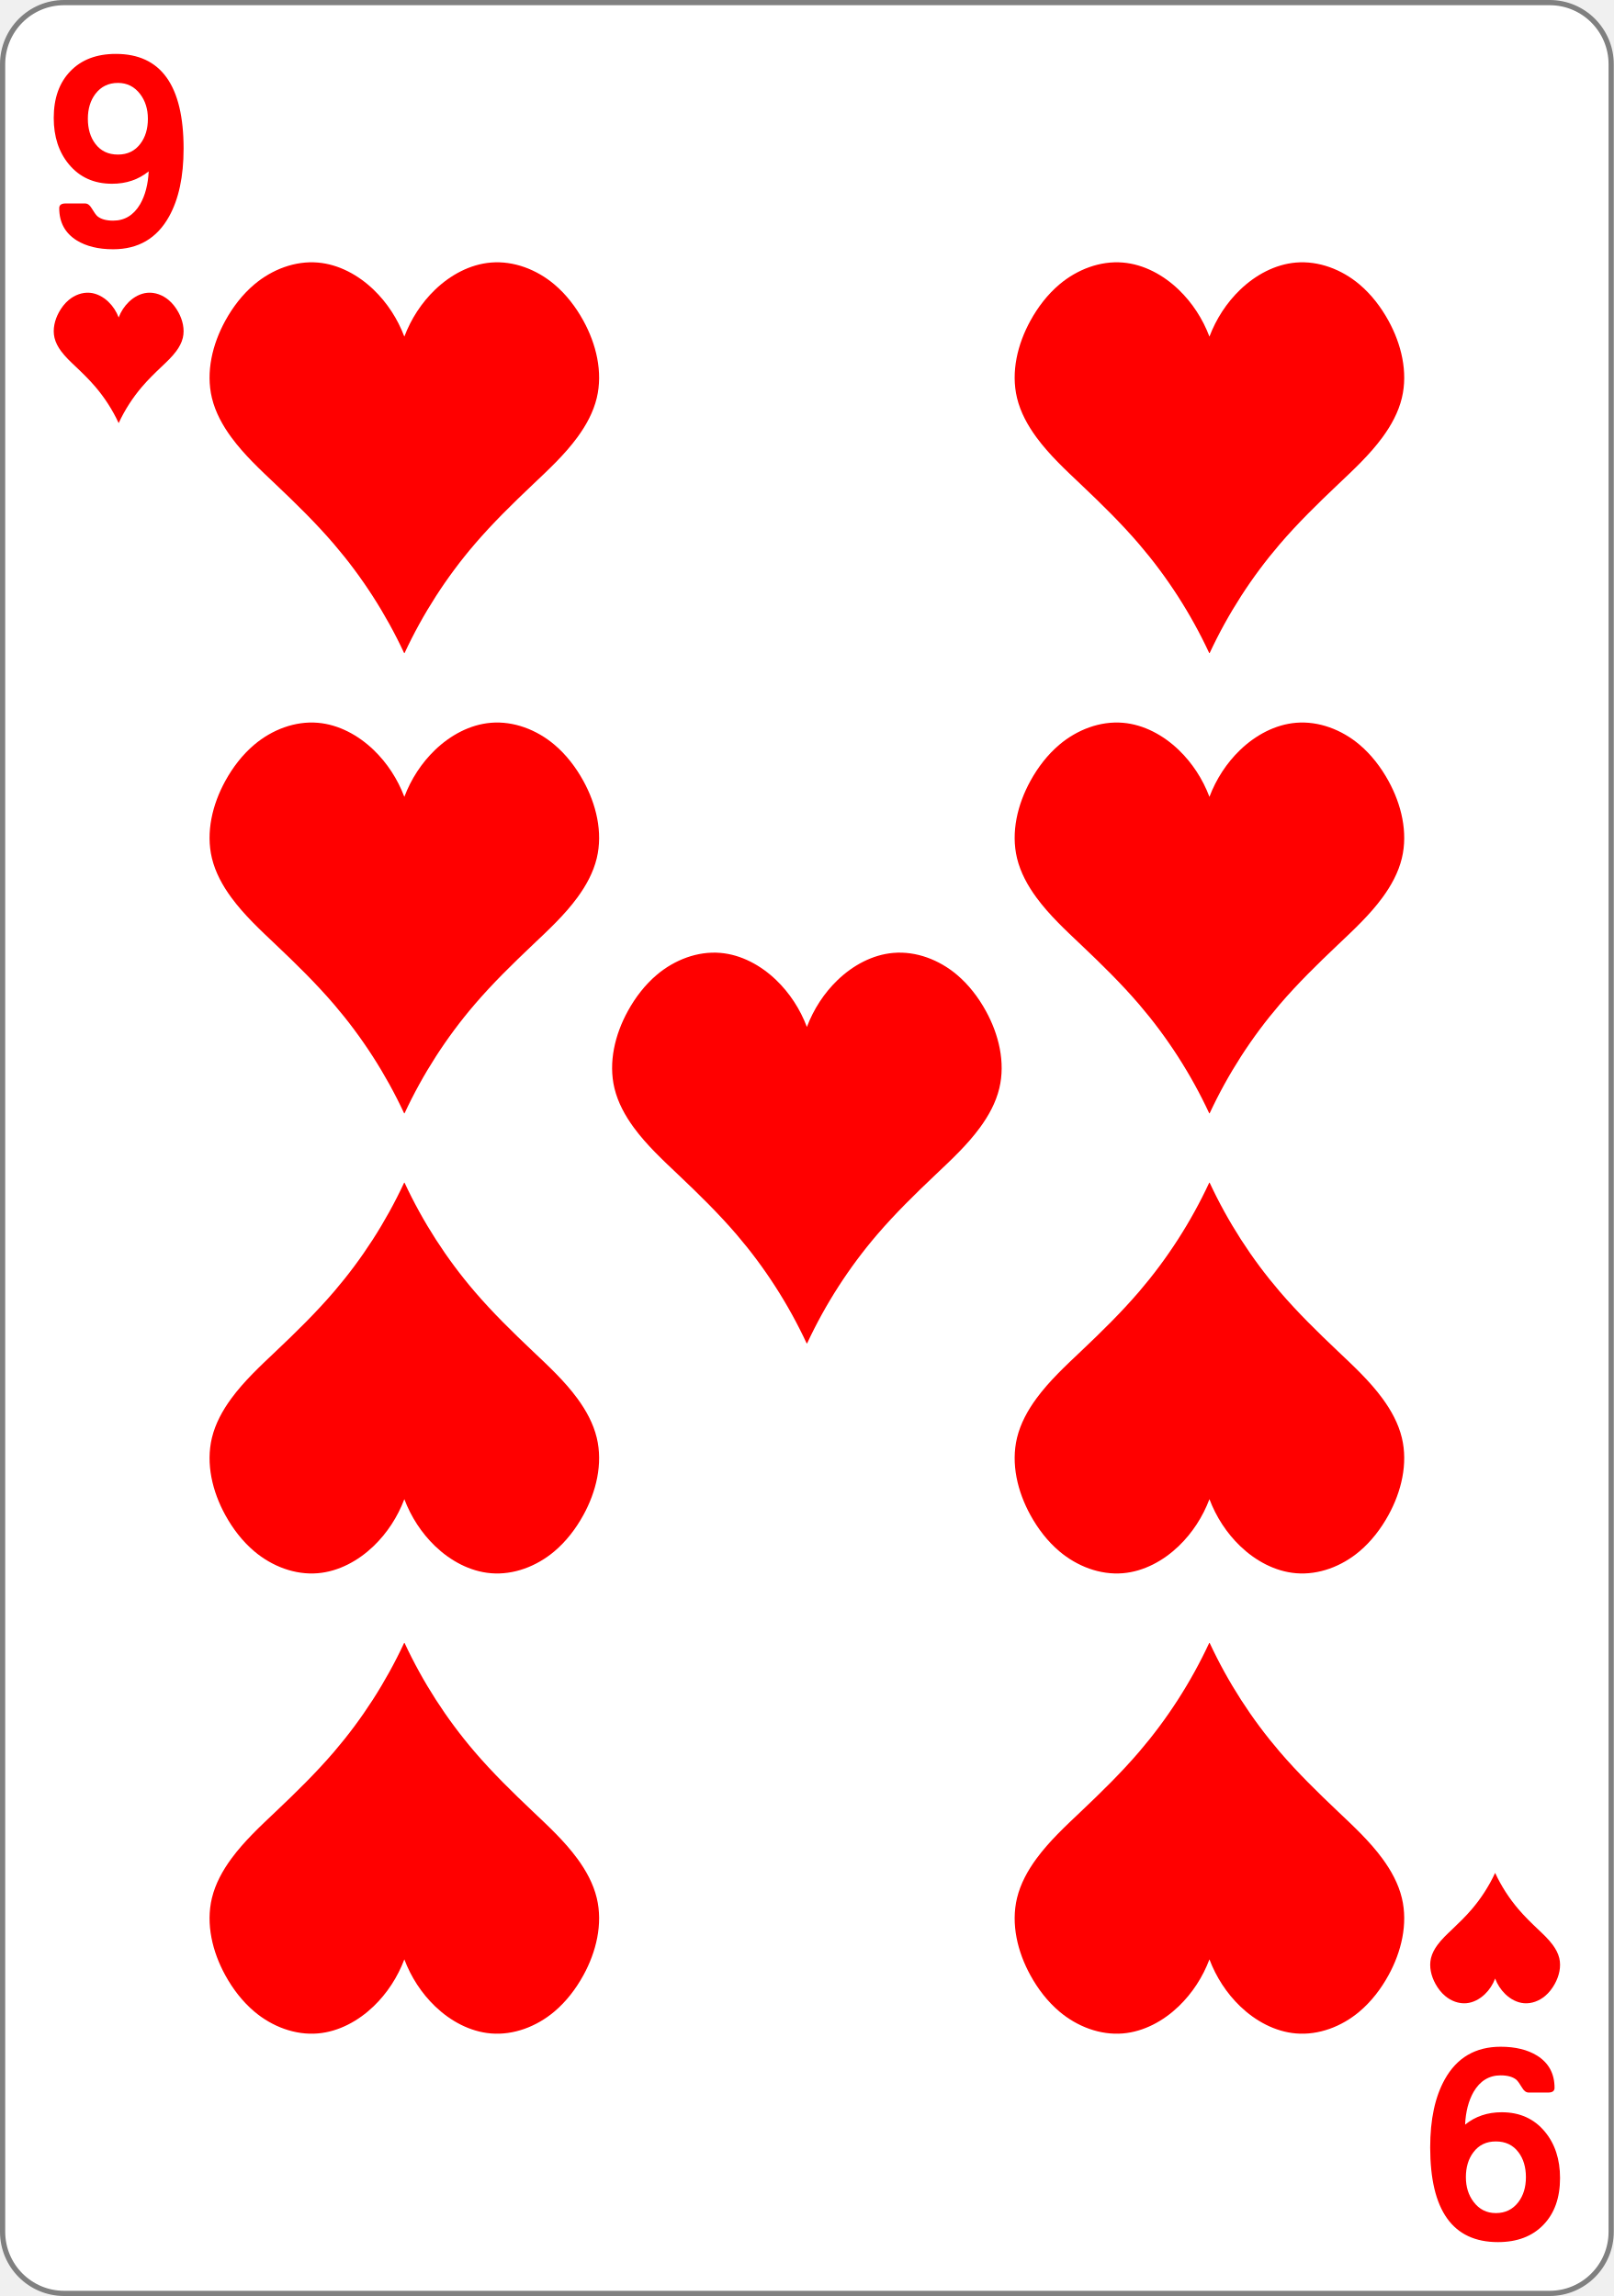
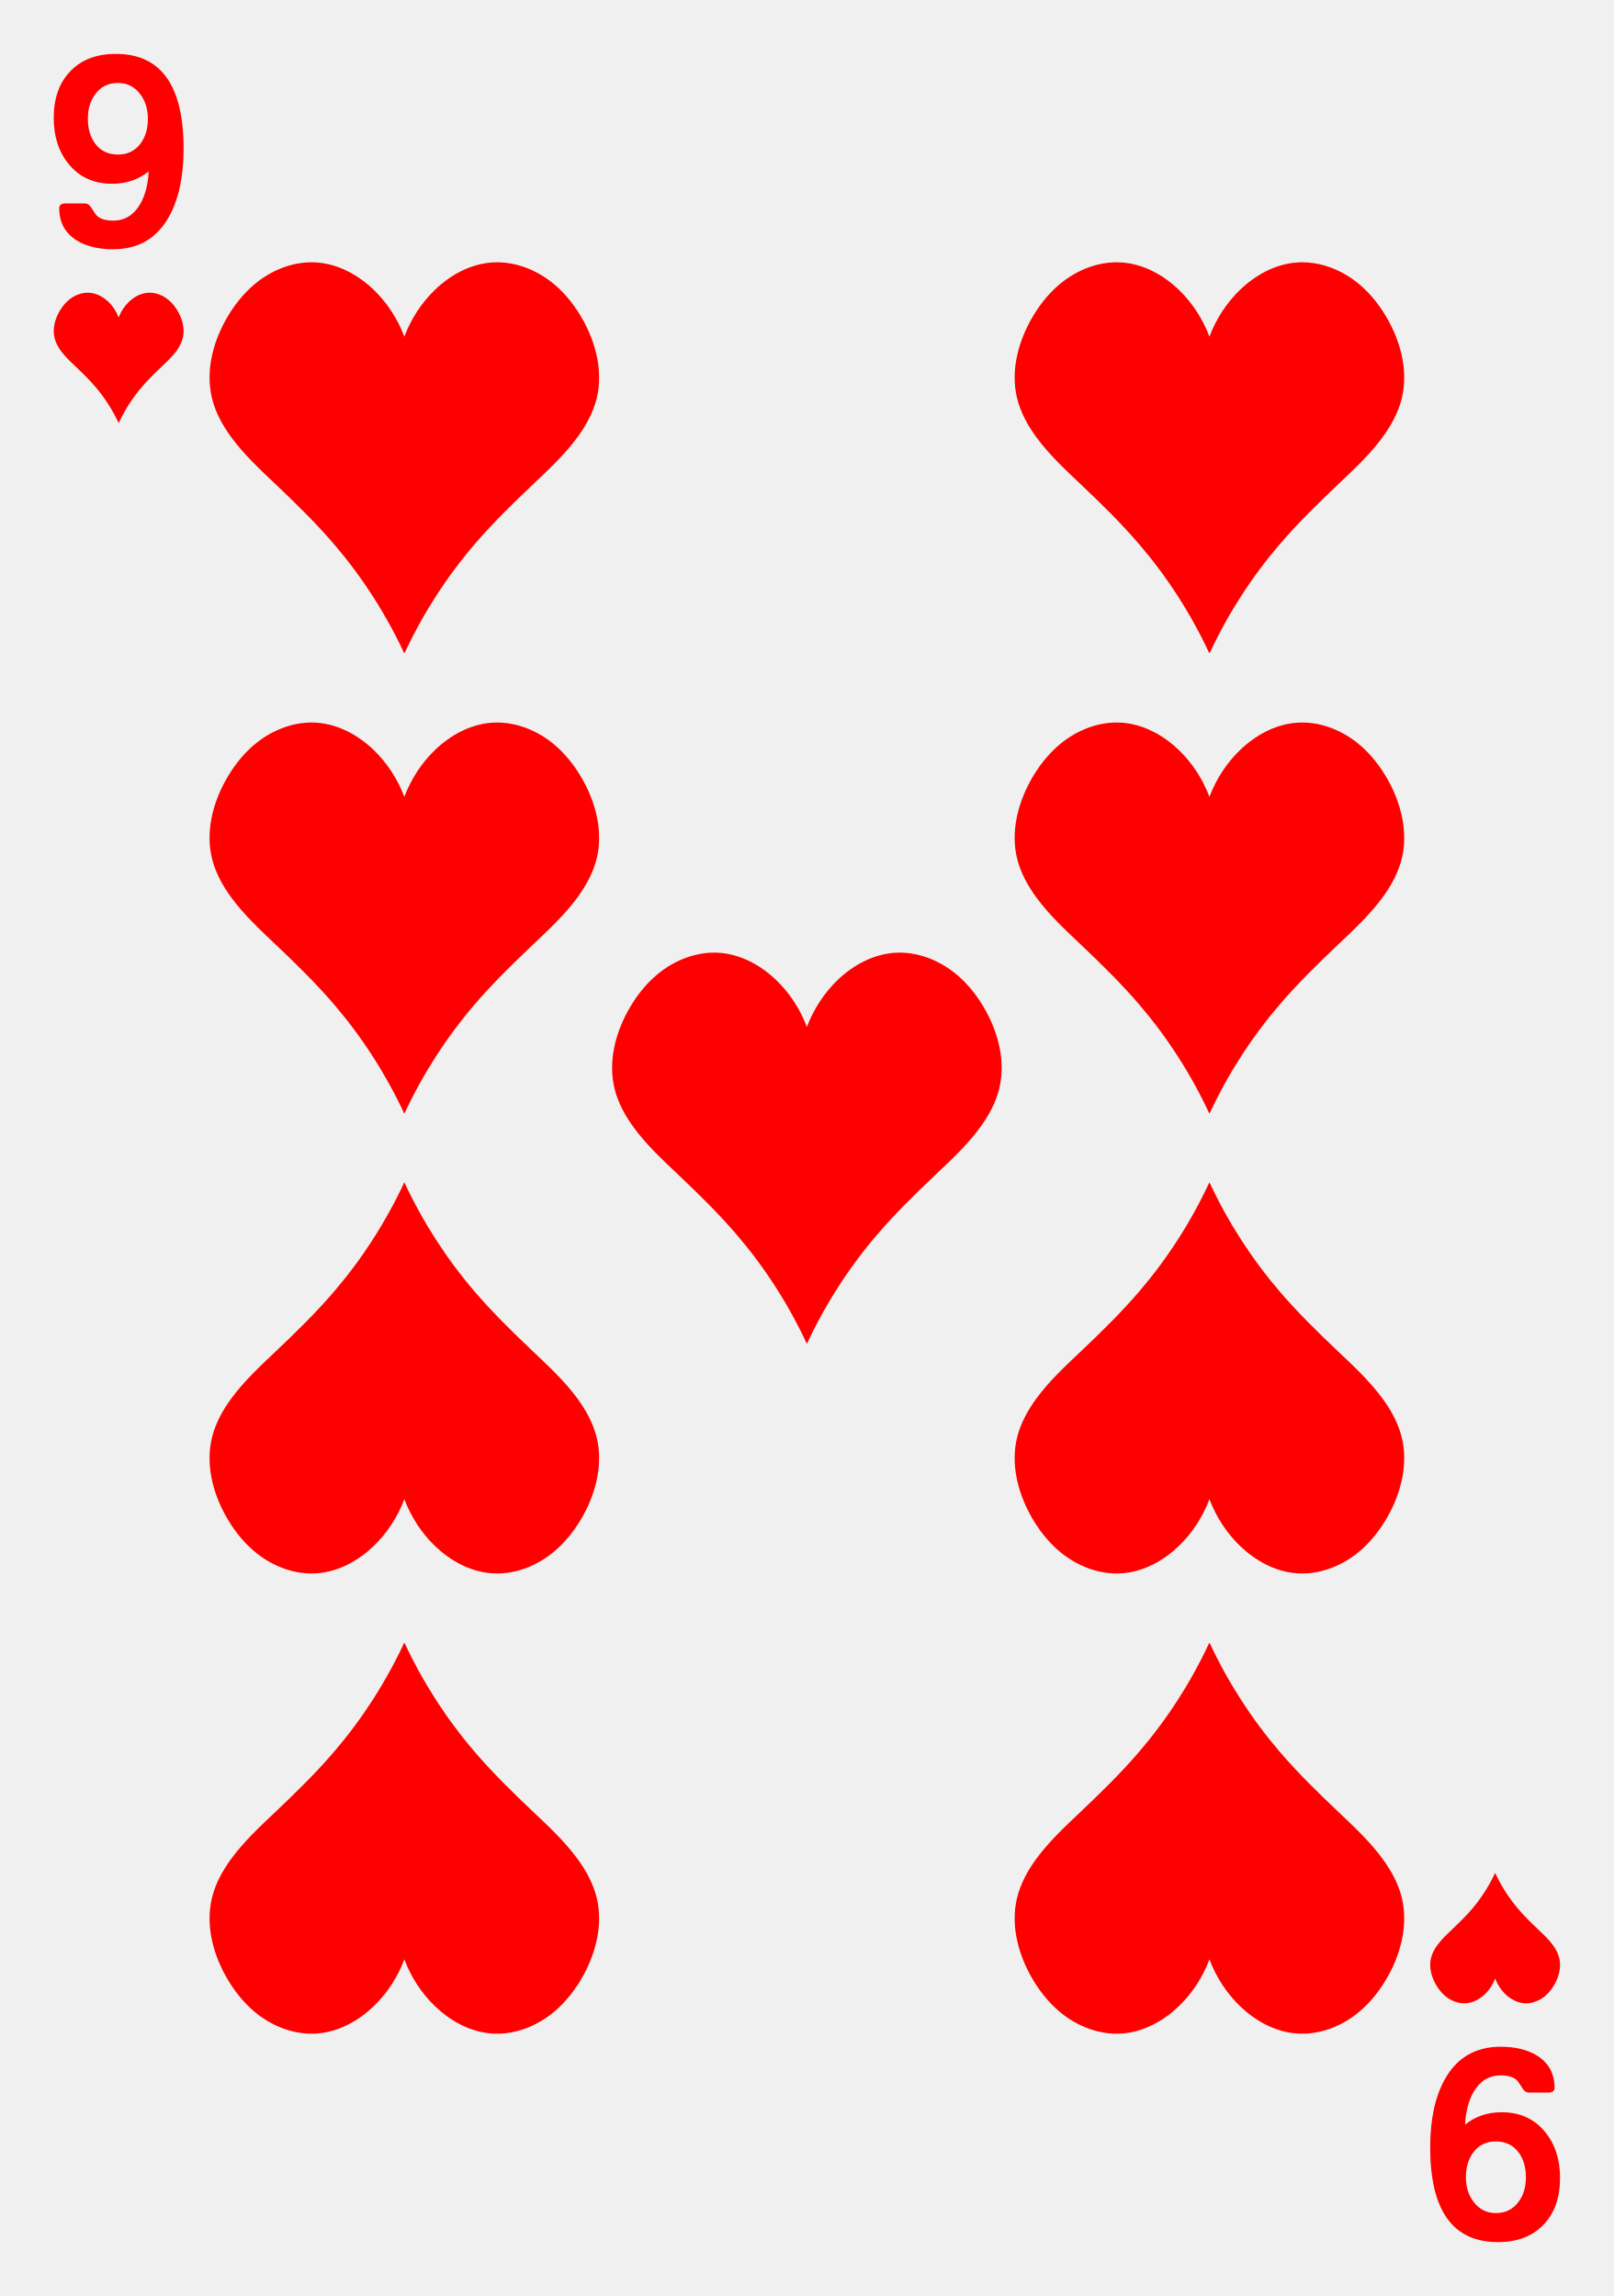
<svg xmlns="http://www.w3.org/2000/svg" width="234" height="333" id="svg2" version="1.1">
  <defs id="defs4" />
  <g id="layer1" transform="translate(0,-719.3622)">
    <g id="g920">
-       <rect rx="8.919" ry="8.946" y="719.74" x="0.378" height="332.244" width="233.244" id="rect4266" style="fill:#ffffff;fill-opacity:1;stroke:#808080;stroke-width:0.756;stroke-linecap:butt;stroke-linejoin:miter;stroke-miterlimit:4;stroke-dasharray:none;stroke-opacity:1" />
      <g transform="matrix(0.07348588,0,0,0.07370838,-248.0173,933.6006)" id="g4233" style="fill:none;stroke:#000000;stroke-width:3.181;stroke-opacity:1" />
      <g clip-path="none" style="fill:none;stroke:#000000;stroke-width:3.181;stroke-opacity:1" id="g4211" transform="matrix(0.07348588,0,0,0.07370838,-248.0173,933.6006)" />
      <g transform="matrix(0.07348588,0,0,0.07370838,-248.0173,933.6006)" id="g4227" style="fill:none;stroke:#000000;stroke-width:3.181;stroke-opacity:1" />
      <path id="path3940-9" d="m 58.597,814.076 c -2.653,-5.696 -6.078,-11.018 -10.147,-15.769 -2.624,-3.064 -5.509,-5.885 -8.431,-8.655 -2.283,-2.164 -4.606,-4.316 -6.474,-6.859 -1.262,-1.718 -2.315,-3.63 -2.817,-5.713 -0.909,-3.774 0.08,-7.82 1.945,-11.21 1.092,-1.985 2.49,-3.811 4.211,-5.263 2.557,-2.157 5.894,-3.446 9.203,-3.165 3.035,0.258 5.872,1.808 8.087,3.936 1.96,1.884 3.486,4.232 4.456,6.805 0.97,-2.573 2.496,-4.921 4.456,-6.805 2.214,-2.128 5.052,-3.678 8.087,-3.936 3.309,-0.281 6.646,1.008 9.203,3.165 1.721,1.452 3.119,3.277 4.211,5.263 1.865,3.39 2.853,7.436 1.945,11.21 -0.502,2.084 -1.555,3.995 -2.817,5.713 -1.868,2.543 -4.191,4.695 -6.474,6.859 -2.922,2.77 -5.807,5.591 -8.431,8.655 -4.069,4.751 -7.494,10.074 -10.147,15.769" style="fill:#ff0000;fill-opacity:1;stroke:none;stroke-width:1" />
      <path id="path3940-9-3" d="m 58.597,880.825 c -2.653,-5.696 -6.078,-11.018 -10.147,-15.769 -2.624,-3.064 -5.509,-5.885 -8.431,-8.655 -2.283,-2.164 -4.606,-4.316 -6.474,-6.859 -1.262,-1.718 -2.315,-3.63 -2.817,-5.713 -0.909,-3.774 0.08,-7.82 1.945,-11.21 1.092,-1.985 2.49,-3.811 4.211,-5.263 2.557,-2.157 5.894,-3.446 9.203,-3.165 3.035,0.258 5.872,1.808 8.087,3.936 1.96,1.884 3.486,4.232 4.456,6.805 0.97,-2.573 2.496,-4.921 4.456,-6.805 2.214,-2.128 5.052,-3.678 8.087,-3.936 3.309,-0.281 6.646,1.008 9.203,3.165 1.721,1.452 3.119,3.277 4.211,5.263 1.865,3.39 2.853,7.436 1.945,11.21 -0.502,2.084 -1.555,3.995 -2.817,5.713 -1.868,2.543 -4.191,4.695 -6.474,6.859 -2.922,2.77 -5.807,5.591 -8.431,8.655 -4.069,4.751 -7.494,10.074 -10.147,15.769" style="fill:#ff0000;fill-opacity:1;stroke:none;stroke-width:1" />
      <path id="path3940-9-1" d="m 175.338,814.076 c -2.653,-5.696 -6.078,-11.018 -10.147,-15.769 -2.624,-3.064 -5.509,-5.885 -8.431,-8.655 -2.283,-2.164 -4.606,-4.316 -6.474,-6.859 -1.262,-1.718 -2.315,-3.63 -2.817,-5.713 -0.909,-3.774 0.08,-7.82 1.945,-11.21 1.092,-1.985 2.49,-3.811 4.211,-5.263 2.557,-2.157 5.894,-3.446 9.203,-3.165 3.035,0.258 5.872,1.808 8.087,3.936 1.96,1.884 3.486,4.232 4.456,6.805 0.97,-2.573 2.497,-4.921 4.456,-6.805 2.214,-2.128 5.052,-3.678 8.087,-3.936 3.309,-0.281 6.646,1.008 9.203,3.165 1.721,1.452 3.119,3.277 4.211,5.263 1.865,3.39 2.853,7.436 1.945,11.21 -0.502,2.084 -1.555,3.995 -2.817,5.713 -1.868,2.543 -4.191,4.695 -6.474,6.859 -2.922,2.77 -5.807,5.591 -8.431,8.655 -4.069,4.751 -7.494,10.074 -10.147,15.769" style="fill:#ff0000;fill-opacity:1;stroke:none;stroke-width:1" />
      <path id="path3940-9-9" d="m 116.967,914.199 c -2.653,-5.696 -6.078,-11.018 -10.147,-15.769 -2.624,-3.064 -5.509,-5.885 -8.431,-8.655 -2.283,-2.164 -4.606,-4.316 -6.474,-6.859 -1.262,-1.718 -2.315,-3.63 -2.817,-5.713 -0.909,-3.774 0.08,-7.82 1.945,-11.21 1.092,-1.985 2.49,-3.811 4.211,-5.263 2.557,-2.157 5.894,-3.446 9.203,-3.165 3.035,0.258 5.872,1.808 8.087,3.936 1.96,1.884 3.486,4.232 4.456,6.805 0.97,-2.573 2.497,-4.921 4.456,-6.805 2.214,-2.128 5.052,-3.678 8.087,-3.936 3.309,-0.281 6.646,1.008 9.203,3.165 1.721,1.452 3.119,3.277 4.211,5.263 1.865,3.39 2.853,7.436 1.945,11.21 -0.502,2.084 -1.555,3.995 -2.817,5.713 -1.868,2.543 -4.191,4.695 -6.474,6.859 -2.922,2.77 -5.807,5.591 -8.431,8.655 -4.069,4.751 -7.494,10.074 -10.147,15.769" style="fill:#ff0000;fill-opacity:1;stroke:none;stroke-width:1" />
      <path id="path3940-9-8" d="m 175.338,880.825 c -2.653,-5.696 -6.078,-11.018 -10.147,-15.769 -2.624,-3.064 -5.509,-5.885 -8.431,-8.655 -2.283,-2.164 -4.606,-4.316 -6.474,-6.859 -1.262,-1.718 -2.315,-3.63 -2.817,-5.713 -0.909,-3.774 0.08,-7.82 1.945,-11.21 1.092,-1.985 2.49,-3.811 4.211,-5.263 2.557,-2.157 5.894,-3.446 9.203,-3.165 3.035,0.258 5.872,1.808 8.087,3.936 1.96,1.884 3.486,4.232 4.456,6.805 0.97,-2.573 2.497,-4.921 4.456,-6.805 2.214,-2.128 5.052,-3.678 8.087,-3.936 3.309,-0.281 6.646,1.008 9.203,3.165 1.721,1.452 3.119,3.277 4.211,5.263 1.865,3.39 2.853,7.436 1.945,11.21 -0.502,2.084 -1.555,3.995 -2.817,5.713 -1.868,2.543 -4.191,4.695 -6.474,6.859 -2.922,2.77 -5.807,5.591 -8.431,8.655 -4.069,4.751 -7.494,10.074 -10.147,15.769" style="fill:#ff0000;fill-opacity:1;stroke:none;stroke-width:1" />
      <path id="path3940-9-6" d="m 58.597,957.648 c -2.653,5.696 -6.078,11.018 -10.147,15.769 -2.624,3.064 -5.509,5.885 -8.431,8.655 -2.283,2.164 -4.606,4.316 -6.474,6.859 -1.262,1.718 -2.315,3.63 -2.817,5.713 -0.909,3.774 0.08,7.82 1.945,11.21 1.092,1.986 2.49,3.811 4.211,5.263 2.557,2.157 5.894,3.446 9.203,3.165 3.035,-0.258 5.872,-1.808 8.087,-3.936 1.96,-1.884 3.486,-4.232 4.456,-6.805 0.97,2.573 2.496,4.921 4.456,6.805 2.214,2.128 5.052,3.678 8.087,3.936 3.309,0.281 6.646,-1.008 9.203,-3.165 1.721,-1.452 3.119,-3.277 4.211,-5.263 1.865,-3.39 2.853,-7.436 1.945,-11.21 -0.502,-2.084 -1.555,-3.995 -2.817,-5.713 -1.868,-2.543 -4.191,-4.695 -6.474,-6.859 -2.922,-2.77 -5.807,-5.591 -8.431,-8.655 -4.069,-4.751 -7.494,-10.074 -10.147,-15.769" style="fill:#ff0000;fill-opacity:1;stroke:none;stroke-width:1" />
      <path id="path3940-9-3-5" d="m 58.597,890.9 c -2.653,5.696 -6.078,11.018 -10.147,15.769 -2.624,3.064 -5.509,5.885 -8.431,8.655 -2.283,2.164 -4.606,4.316 -6.474,6.859 -1.262,1.718 -2.315,3.63 -2.817,5.713 -0.909,3.774 0.08,7.82 1.945,11.21 1.092,1.985 2.49,3.811 4.211,5.263 2.557,2.157 5.894,3.446 9.203,3.165 3.035,-0.258 5.872,-1.808 8.087,-3.936 1.96,-1.884 3.486,-4.232 4.456,-6.805 0.97,2.573 2.496,4.921 4.456,6.805 2.214,2.128 5.052,3.678 8.087,3.936 3.309,0.281 6.646,-1.008 9.203,-3.165 1.721,-1.452 3.119,-3.277 4.211,-5.263 1.865,-3.39 2.853,-7.436 1.945,-11.21 -0.502,-2.084 -1.555,-3.995 -2.817,-5.713 -1.868,-2.543 -4.191,-4.695 -6.474,-6.859 -2.922,-2.77 -5.807,-5.591 -8.431,-8.655 -4.069,-4.751 -7.494,-10.074 -10.147,-15.769" style="fill:#ff0000;fill-opacity:1;stroke:none;stroke-width:1" />
      <path id="path3940-9-1-0" d="m 175.338,957.648 c -2.653,5.696 -6.078,11.018 -10.147,15.769 -2.624,3.064 -5.509,5.885 -8.431,8.655 -2.283,2.164 -4.606,4.316 -6.474,6.859 -1.262,1.718 -2.315,3.63 -2.817,5.713 -0.909,3.774 0.08,7.82 1.945,11.21 1.092,1.986 2.49,3.811 4.211,5.263 2.557,2.157 5.894,3.446 9.203,3.165 3.035,-0.258 5.872,-1.808 8.087,-3.936 1.96,-1.884 3.486,-4.232 4.456,-6.805 0.97,2.573 2.497,4.921 4.456,6.805 2.214,2.128 5.052,3.678 8.087,3.936 3.309,0.281 6.646,-1.008 9.203,-3.165 1.721,-1.452 3.119,-3.277 4.211,-5.263 1.865,-3.39 2.853,-7.436 1.945,-11.21 -0.502,-2.084 -1.555,-3.995 -2.817,-5.713 -1.868,-2.543 -4.191,-4.695 -6.474,-6.859 -2.922,-2.77 -5.807,-5.591 -8.431,-8.655 -4.069,-4.751 -7.494,-10.074 -10.147,-15.769" style="fill:#ff0000;fill-opacity:1;stroke:none;stroke-width:1" />
      <path id="path3940-9-8-8" d="m 175.338,890.9 c -2.653,5.696 -6.078,11.018 -10.147,15.769 -2.624,3.064 -5.509,5.885 -8.431,8.655 -2.283,2.164 -4.606,4.316 -6.474,6.859 -1.262,1.718 -2.315,3.63 -2.817,5.713 -0.909,3.774 0.08,7.82 1.945,11.21 1.092,1.985 2.49,3.811 4.211,5.263 2.557,2.157 5.894,3.446 9.203,3.165 3.035,-0.258 5.872,-1.808 8.087,-3.936 1.96,-1.884 3.486,-4.232 4.456,-6.805 0.97,2.573 2.497,4.921 4.456,6.805 2.214,2.128 5.052,3.678 8.087,3.936 3.309,0.281 6.646,-1.008 9.203,-3.165 1.721,-1.452 3.119,-3.277 4.211,-5.263 1.865,-3.39 2.853,-7.436 1.945,-11.21 -0.502,-2.084 -1.555,-3.995 -2.817,-5.713 -1.868,-2.543 -4.191,-4.695 -6.474,-6.859 -2.922,-2.77 -5.807,-5.591 -8.431,-8.655 -4.069,-4.751 -7.494,-10.074 -10.147,-15.769" style="fill:#ff0000;fill-opacity:1;stroke:none;stroke-width:1" />
      <path id="path3940-9-6-6" d="m 216.784,991.022 c -0.884,1.899 -2.026,3.673 -3.382,5.256 -0.875,1.021 -1.836,1.962 -2.81,2.885 -0.761,0.721 -1.535,1.439 -2.158,2.286 -0.421,0.573 -0.772,1.21 -0.939,1.905 -0.303,1.258 0.027,2.607 0.648,3.737 0.364,0.662 0.83,1.27 1.404,1.754 0.852,0.719 1.965,1.149 3.068,1.055 1.012,-0.086 1.957,-0.603 2.696,-1.312 0.653,-0.628 1.162,-1.411 1.485,-2.268 0.323,0.858 0.832,1.64 1.485,2.268 0.738,0.71 1.684,1.226 2.696,1.312 1.103,0.094 2.215,-0.336 3.068,-1.055 0.574,-0.484 1.04,-1.093 1.404,-1.754 0.622,-1.13 0.951,-2.479 0.648,-3.737 -0.167,-0.695 -0.518,-1.332 -0.939,-1.905 -0.623,-0.848 -1.397,-1.565 -2.158,-2.286 -0.974,-0.923 -1.936,-1.864 -2.81,-2.885 -1.356,-1.584 -2.498,-3.358 -3.382,-5.256" style="fill:#ff0000;fill-opacity:1;stroke:none;stroke-width:1" />
      <path id="path3940-9-0" d="m 17.195,780.702 c -0.884,-1.899 -2.026,-3.673 -3.382,-5.256 -0.875,-1.021 -1.836,-1.962 -2.81,-2.885 -0.761,-0.721 -1.535,-1.439 -2.158,-2.286 -0.421,-0.573 -0.772,-1.21 -0.939,-1.904 -0.303,-1.258 0.027,-2.607 0.648,-3.737 0.364,-0.662 0.83,-1.27 1.404,-1.754 0.852,-0.719 1.965,-1.149 3.068,-1.055 1.012,0.086 1.957,0.603 2.696,1.312 0.653,0.628 1.162,1.411 1.485,2.268 0.323,-0.858 0.832,-1.64 1.485,-2.268 0.738,-0.709 1.684,-1.226 2.696,-1.312 1.103,-0.094 2.215,0.336 3.068,1.055 0.574,0.484 1.04,1.093 1.404,1.754 0.622,1.13 0.951,2.479 0.648,3.737 -0.167,0.695 -0.518,1.332 -0.939,1.904 -0.623,0.848 -1.397,1.565 -2.158,2.286 -0.974,0.923 -1.936,1.864 -2.81,2.885 -1.356,1.584 -2.498,3.358 -3.382,5.256" style="fill:#ff0000;fill-opacity:1;stroke:none;stroke-width:1" />
      <g id="text3755" style="font-style:normal;font-variant:normal;font-weight:bold;font-stretch:normal;font-size:3.772px;line-height:0%;font-family:'Levenim MT';-inkscape-font-specification:'Sans Bold';letter-spacing:0px;word-spacing:0px;fill:#ff0000;fill-opacity:1;stroke:none;stroke-width:1" transform="scale(0.9907914,1.009294)" aria-label="9">
        <path id="path895" style="font-size:39.195px;line-height:1.25;stroke-width:1" d="m 26.868,734.108 q 0,5.99 -2.124,9.741 -2.66,4.708 -8.191,4.708 -3.234,0 -5.34,-1.282 -2.545,-1.569 -2.545,-4.631 0,-0.67 0.938,-0.67 h 2.832 q 0.555,0 0.938,0.632 0.574,0.938 0.88,1.206 0.785,0.632 2.297,0.632 2.545,0 3.962,-2.373 1.11,-1.914 1.244,-4.708 -2.239,1.78 -5.359,1.78 -3.962,0 -6.316,-2.794 -2.22,-2.622 -2.22,-6.66 0,-4.249 2.431,-6.717 2.431,-2.488 6.66,-2.488 9.914,0 9.914,13.626 z m -5.225,-4.306 q 0,-2.086 -1.129,-3.541 -1.244,-1.608 -3.253,-1.608 -2.067,0 -3.292,1.569 -1.11,1.435 -1.11,3.579 0,2.182 1.091,3.598 1.187,1.55 3.311,1.55 2.105,0 3.292,-1.569 1.091,-1.416 1.091,-3.579 z" />
      </g>
      <g id="text3755-2" style="font-style:normal;font-variant:normal;font-weight:bold;font-stretch:normal;font-size:3.772px;line-height:0%;font-family:'Levenim MT';-inkscape-font-specification:'Sans Bold';letter-spacing:0px;word-spacing:0px;fill:#ff0000;fill-opacity:1;stroke:none;stroke-width:1" transform="scale(-0.9907914,-1.009294)" aria-label="9">
        <path id="path898" style="font-size:39.195px;line-height:1.25;stroke-width:1" d="m -209.307,-1021.302 q 0,5.99 -2.124,9.741 -2.66,4.708 -8.191,4.708 -3.234,0 -5.34,-1.282 -2.545,-1.569 -2.545,-4.631 0,-0.67 0.938,-0.67 h 2.832 q 0.555,0 0.938,0.632 0.574,0.938 0.88,1.206 0.785,0.632 2.297,0.632 2.545,0 3.962,-2.373 1.11,-1.914 1.244,-4.708 -2.239,1.78 -5.359,1.78 -3.962,0 -6.316,-2.794 -2.22,-2.622 -2.22,-6.66 0,-4.249 2.431,-6.718 2.431,-2.488 6.66,-2.488 9.914,0 9.914,13.626 z m -5.225,-4.306 q 0,-2.086 -1.129,-3.541 -1.244,-1.608 -3.253,-1.608 -2.067,0 -3.292,1.569 -1.11,1.435 -1.11,3.579 0,2.182 1.091,3.598 1.187,1.55 3.311,1.55 2.105,0 3.292,-1.569 1.091,-1.416 1.091,-3.579 z" />
      </g>
    </g>
  </g>
</svg>
